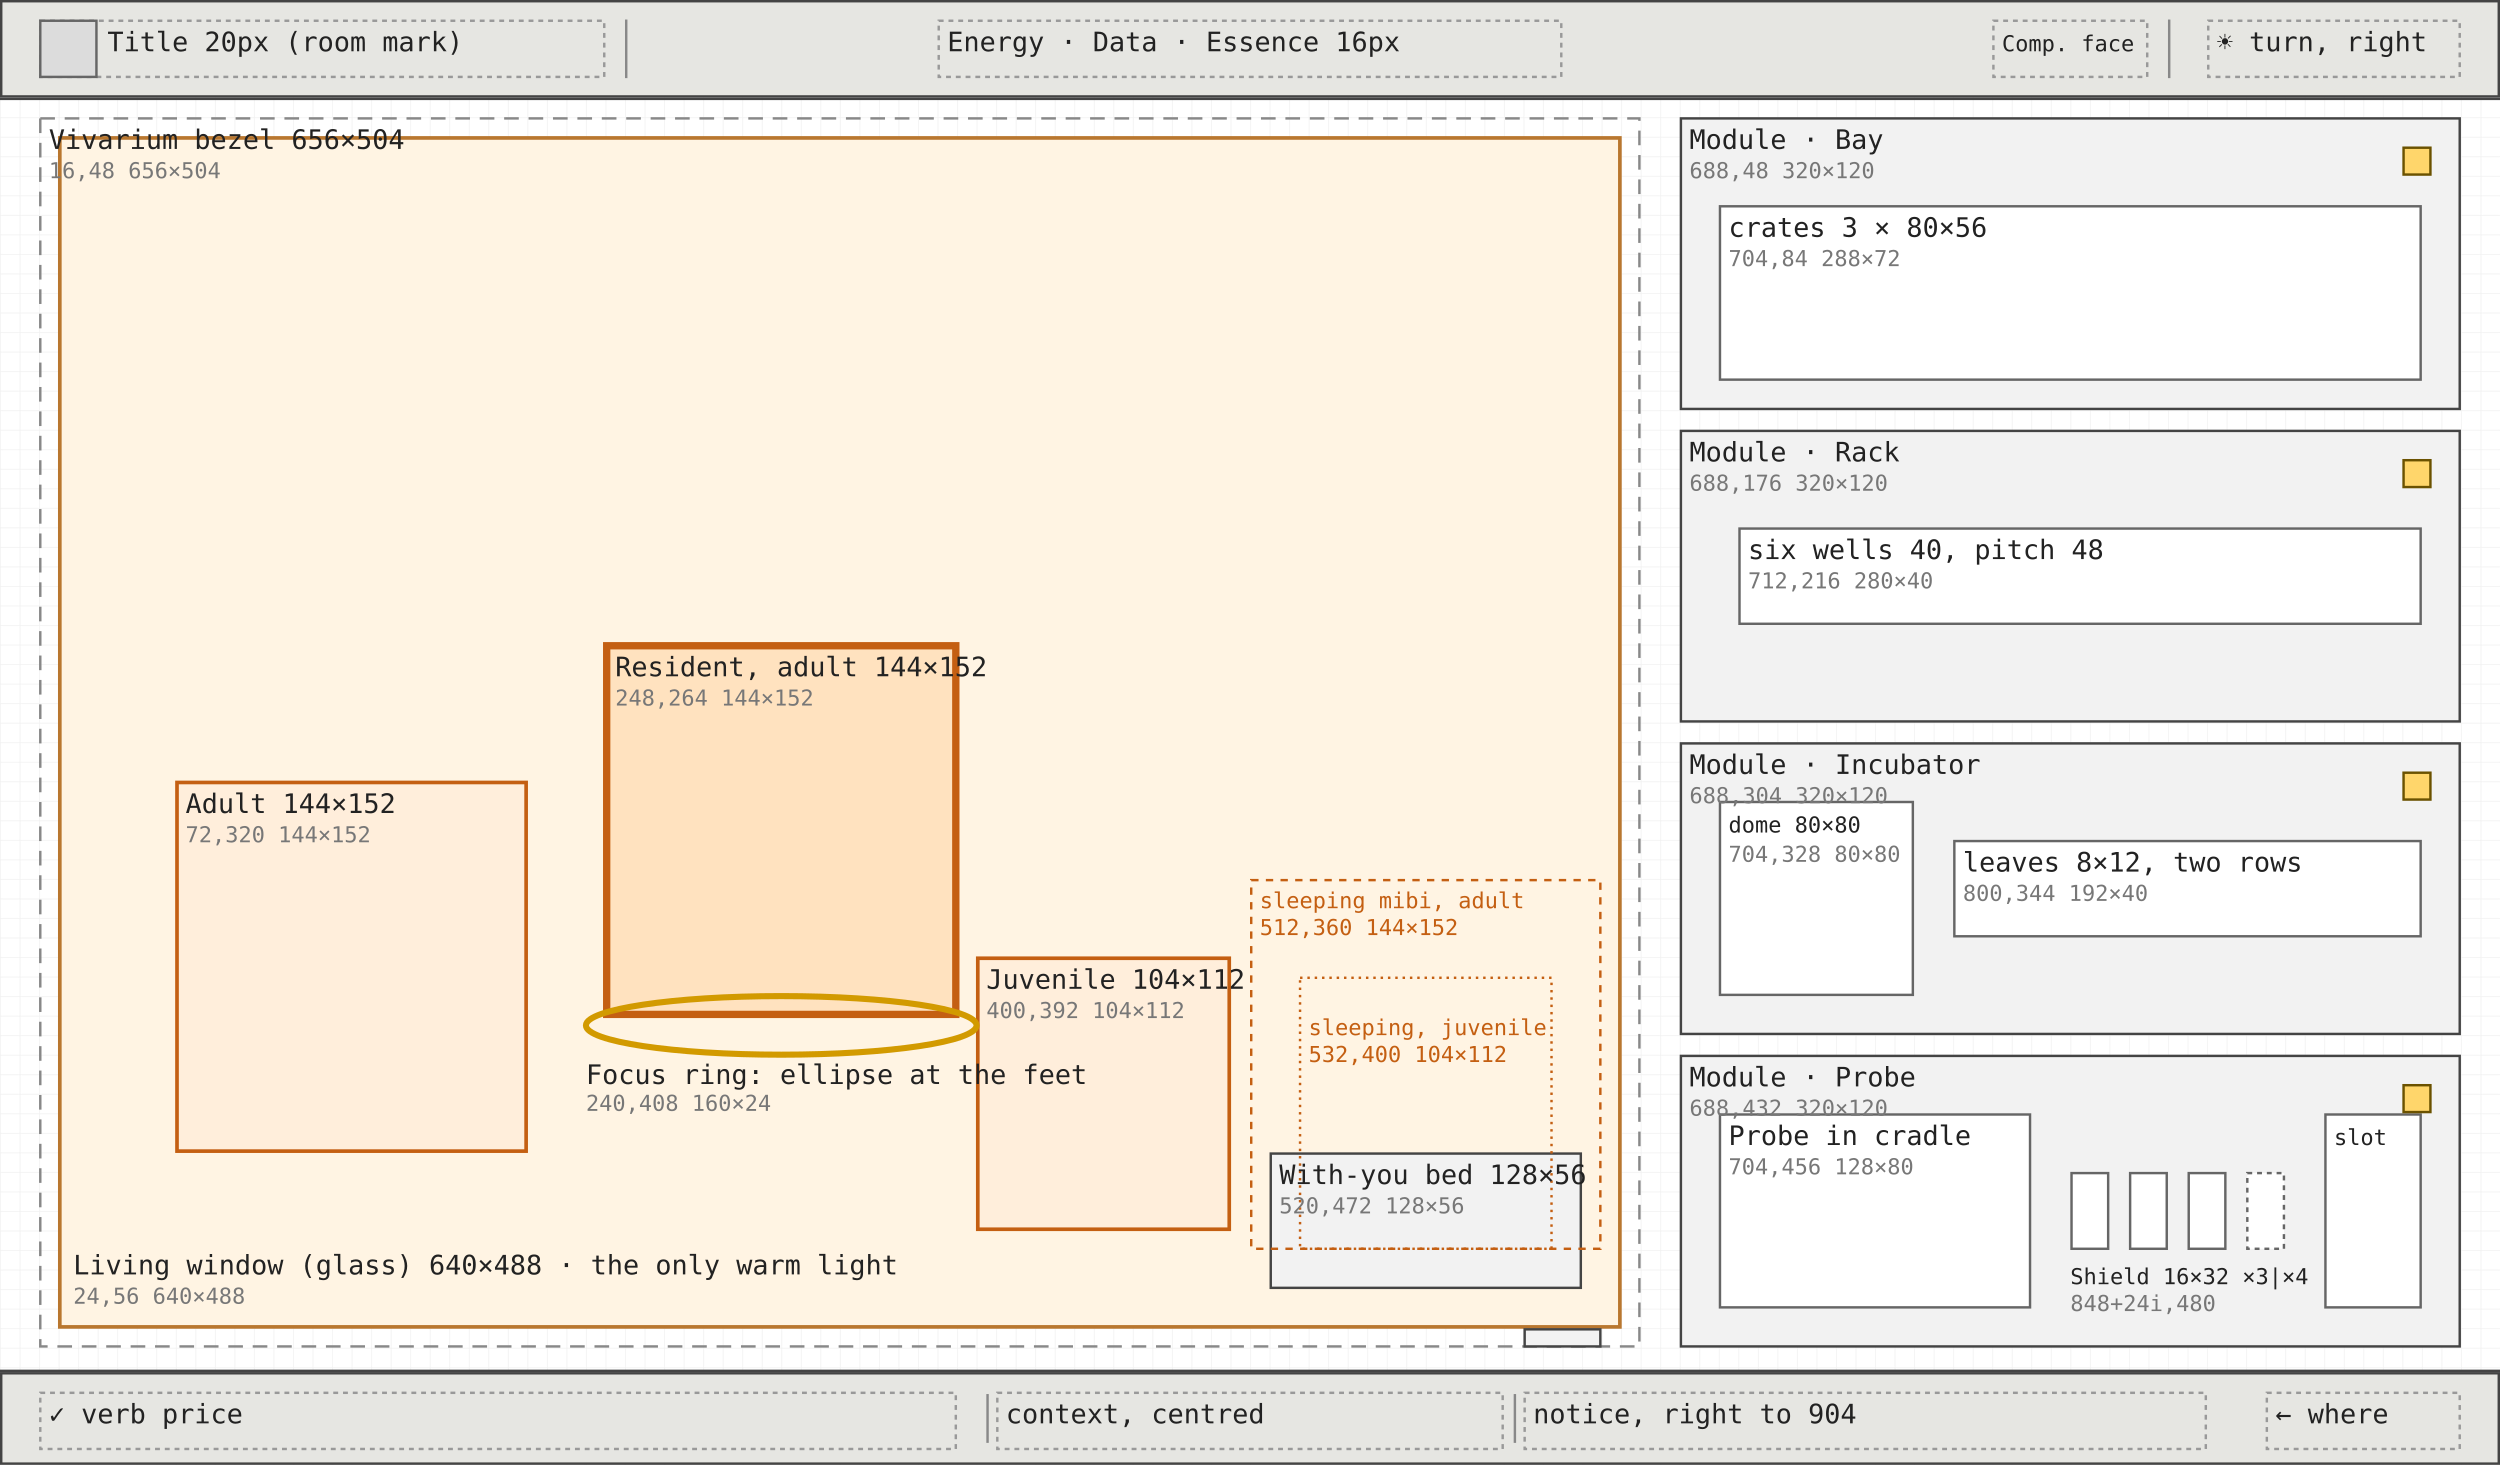
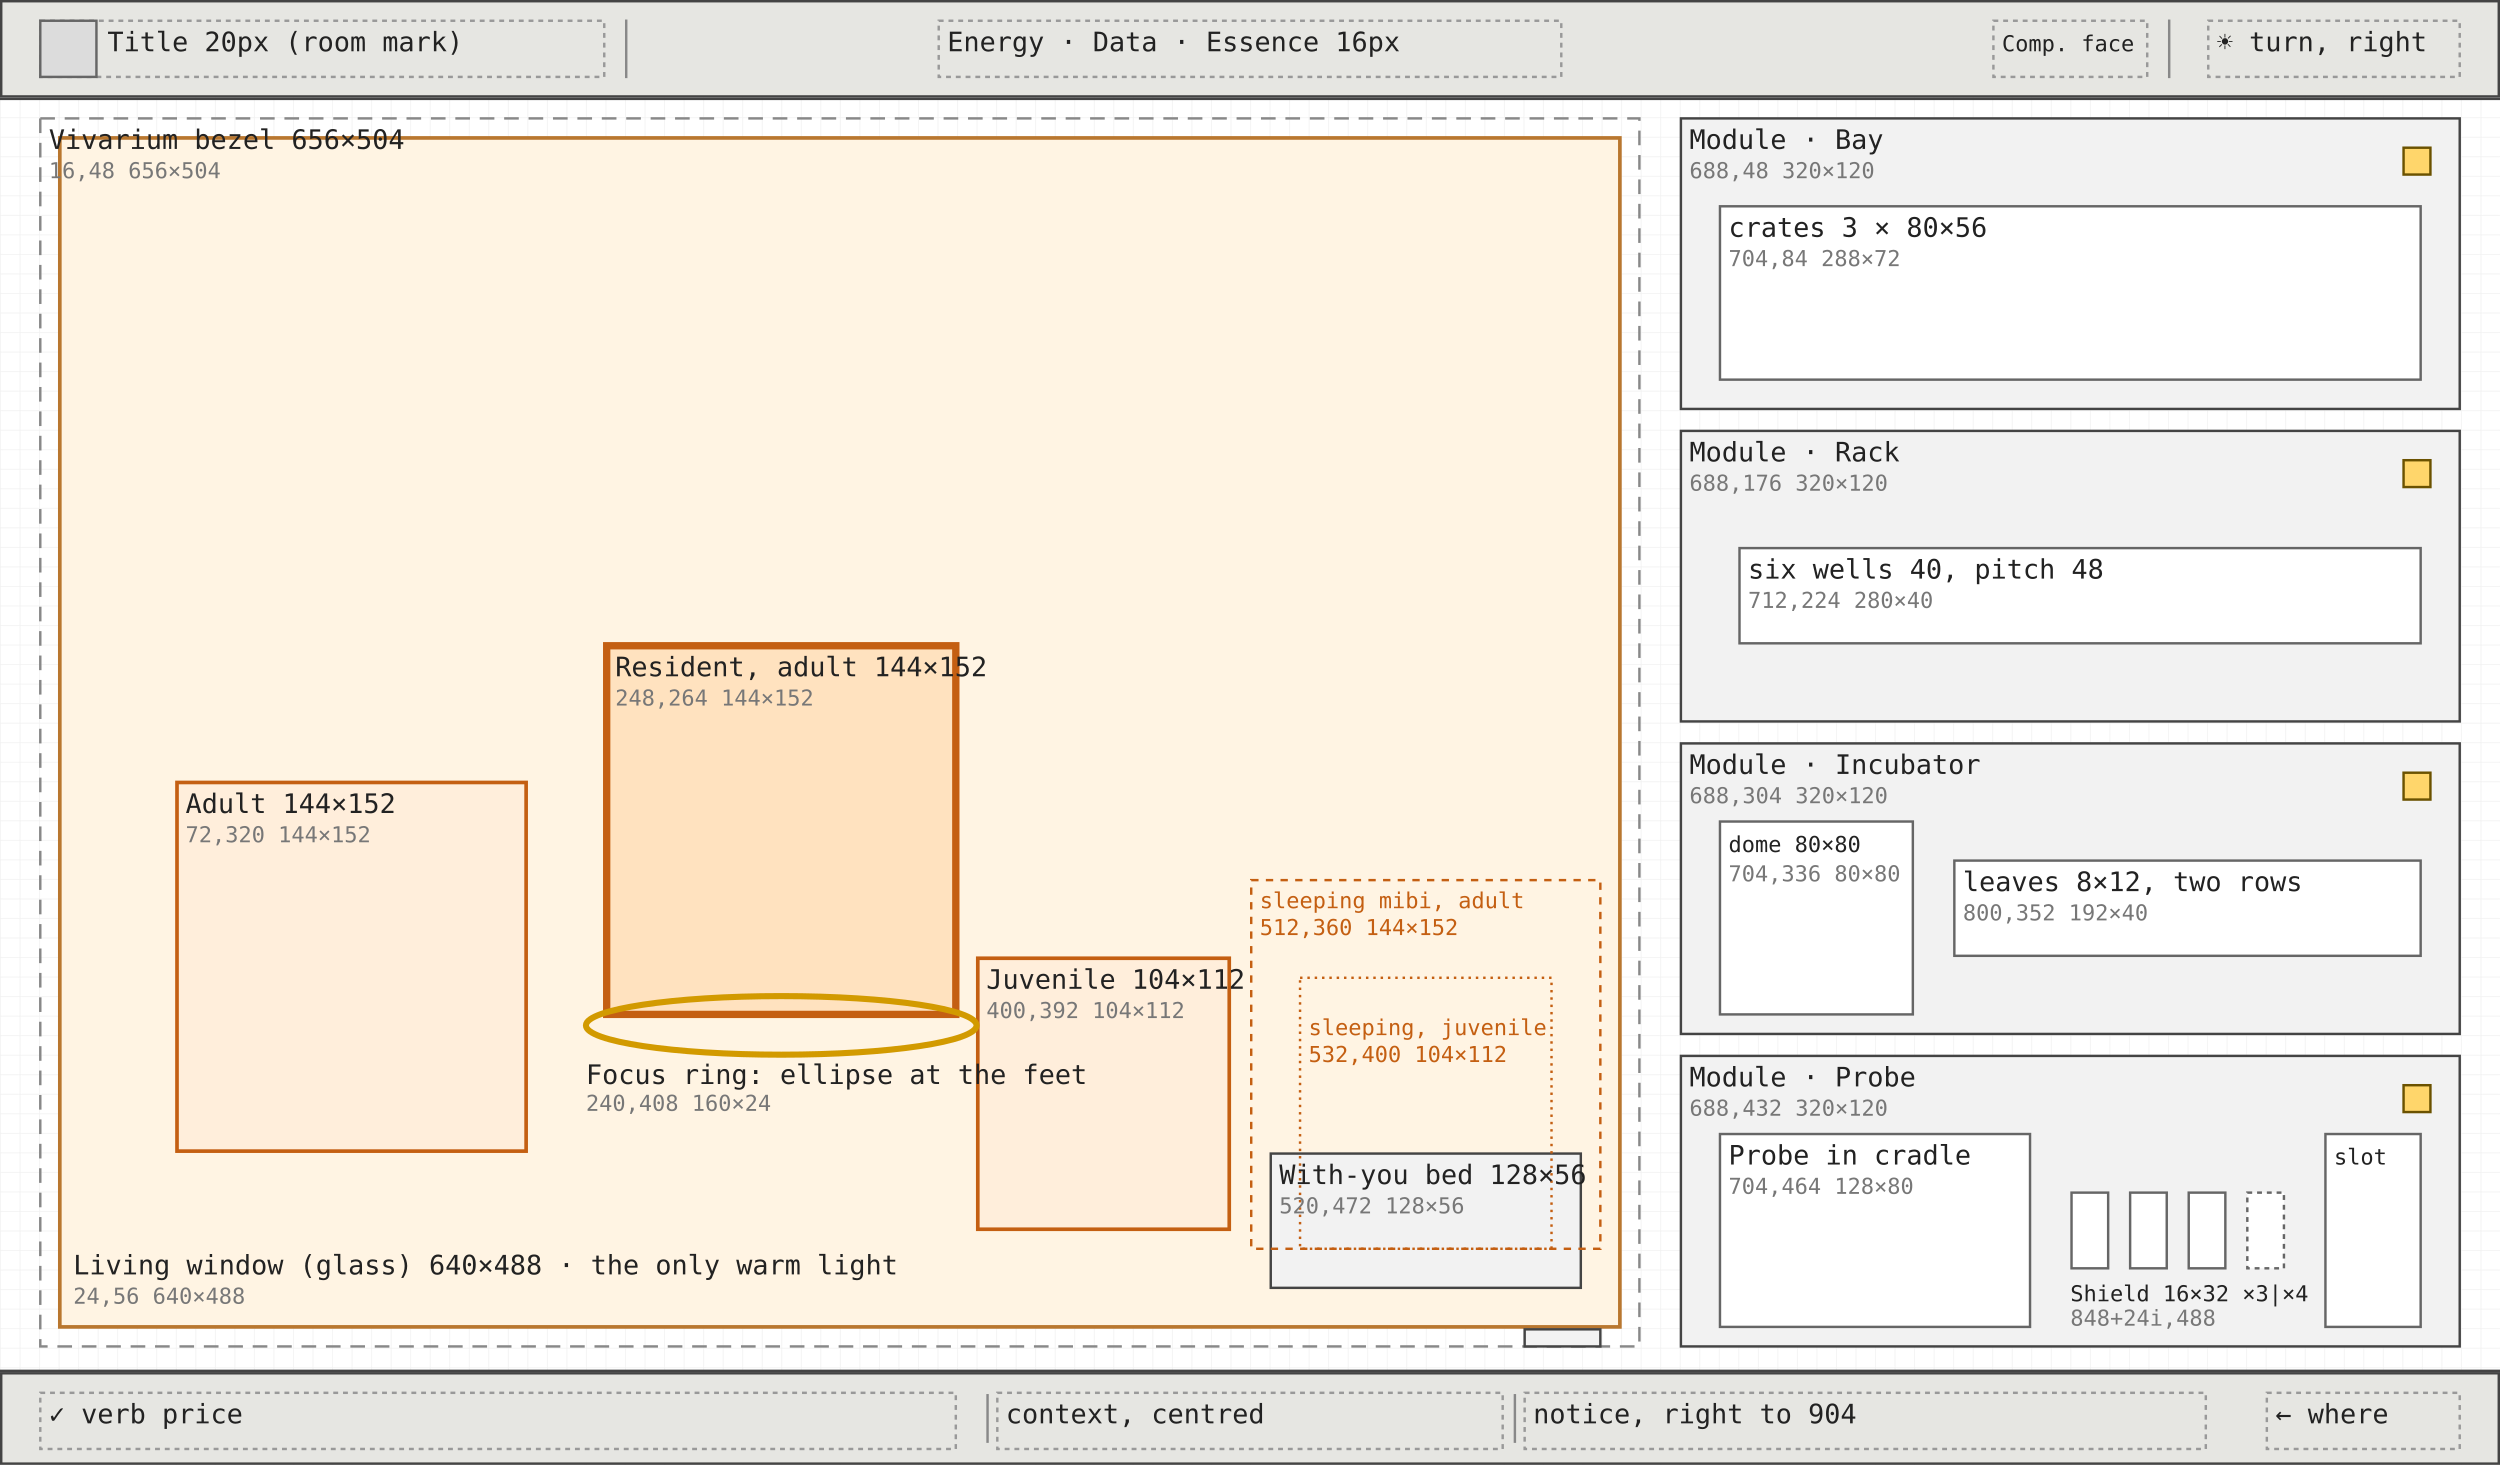
<svg xmlns="http://www.w3.org/2000/svg" viewBox="0 0 1024 600" width="1024" height="600" font-family="ui-monospace, Menlo, Consolas, monospace">
  <defs>
    <pattern id="g8" width="8" height="8" patternUnits="userSpaceOnUse">
      <path d="M8 0H0V8" fill="none" stroke="#efefef" stroke-width="0.5" />
    </pattern>
    <pattern id="g40" width="40" height="40" patternUnits="userSpaceOnUse">
      <path d="M40 0H0V40" fill="none" stroke="#e2e2e2" stroke-width="0.6" />
    </pattern>
  </defs>
  <rect width="1024" height="600" fill="#ffffff" />
  <rect width="1024" height="600" fill="url(#g8)" />
  <line x1="0" y1="40.5" x2="1024" y2="40.5" stroke="#444" />
  <line x1="0" y1="561.5" x2="1024" y2="561.5" stroke="#444" />
  <rect x="0.5" y="0.5" width="1023" height="39" fill="#e6e6e2" stroke="#444" stroke-width="1" />
  <rect x="16.5" y="8.5" width="231" height="23" fill="none" stroke="#999" stroke-width="1" stroke-dasharray="2 2" />
  <rect x="16.5" y="8.5" width="23" height="23" fill="#dcdcdc" stroke="#666" stroke-width="1" />
  <line x1="256.5" y1="8" x2="256.5" y2="32" stroke="#888" />
  <line x1="888.5" y1="8" x2="888.5" y2="32" stroke="#888" />
  <rect x="384.5" y="8.5" width="255" height="23" fill="none" stroke="#999" stroke-width="1" stroke-dasharray="2 2" />
  <rect x="816.5" y="8.5" width="63" height="23" fill="none" stroke="#999" stroke-width="1" stroke-dasharray="2 2" />
  <rect x="904.5" y="8.5" width="103" height="23" fill="none" stroke="#999" stroke-width="1" stroke-dasharray="2 2" />
  <rect x="0.5" y="562.5" width="1023" height="37" fill="#e6e6e2" stroke="#444" stroke-width="1" />
  <rect x="16.5" y="570.5" width="375" height="23" fill="none" stroke="#999" stroke-width="1" stroke-dasharray="2 2" />
  <rect x="408.5" y="570.5" width="207" height="23" fill="none" stroke="#999" stroke-width="1" stroke-dasharray="2 2" />
  <line x1="404.5" y1="571" x2="404.5" y2="591" stroke="#888" />
  <line x1="620.5" y1="571" x2="620.5" y2="591" stroke="#888" />
  <rect x="624.5" y="570.5" width="279" height="23" fill="none" stroke="#999" stroke-width="1" stroke-dasharray="2 2" />
  <rect x="928.5" y="570.5" width="79" height="23" fill="none" stroke="#999" stroke-width="1" stroke-dasharray="2 2" />
  <rect x="16.5" y="48.5" width="655" height="503" fill="none" stroke="#888" stroke-width="1" stroke-dasharray="6 4" />
  <rect x="24.5" y="56.5" width="639" height="487" fill="#fff4e3" stroke="#b9772f" stroke-width="1.5" />
  <rect x="248.5" y="264.5" width="143" height="151" fill="#ffe2bf" stroke="#c45f12" stroke-width="3" />
  <rect x="400.5" y="392.5" width="103" height="111" fill="#ffeedb" stroke="#c45f12" stroke-width="1.5" />
  <rect x="72.5" y="320.5" width="143" height="151" fill="#ffeedb" stroke="#c45f12" stroke-width="1.5" />
  <ellipse cx="320.0" cy="420.0" rx="80.0" ry="12.0" fill="none" stroke="#d29a00" stroke-width="2.5" />
  <rect x="520.5" y="472.5" width="127" height="55" fill="#f2f2f2" stroke="#444" stroke-width="1" />
  <rect x="512.5" y="360.5" width="143" height="151" fill="none" stroke="#c45f12" stroke-width="1" stroke-dasharray="3 3" />
  <rect x="532.5" y="400.5" width="103" height="111" fill="none" stroke="#c45f12" stroke-width="1" stroke-dasharray="1 2" />
  <rect x="624.5" y="544.5" width="31" height="7" fill="#f2f2f2" stroke="#444" stroke-width="1" />
  <rect x="688.5" y="48.5" width="319" height="119" fill="#f2f2f2" stroke="#444" stroke-width="1" />
  <rect x="704.5" y="84.5" width="287" height="71" fill="#ffffff" stroke="#666" stroke-width="1" />
  <rect x="688.5" y="176.5" width="319" height="119" fill="#f2f2f2" stroke="#444" stroke-width="1" />
-   <rect x="712.5" y="216.5" width="279" height="39" fill="#ffffff" stroke="#666" stroke-width="1" />
+   <rect x="712.5" y="224.5" width="279" height="39" fill="#ffffff" stroke="#666" stroke-width="1" />
  <rect x="688.5" y="304.5" width="319" height="119" fill="#f2f2f2" stroke="#444" stroke-width="1" />
-   <rect x="704.5" y="328.5" width="79" height="79" fill="#ffffff" stroke="#666" stroke-width="1" />
-   <rect x="800.5" y="344.5" width="191" height="39" fill="#ffffff" stroke="#666" stroke-width="1" />
+   <rect x="704.5" y="336.5" width="79" height="79" fill="#ffffff" stroke="#666" stroke-width="1" />
+   <rect x="800.5" y="352.5" width="191" height="39" fill="#ffffff" stroke="#666" stroke-width="1" />
  <rect x="688.5" y="432.5" width="319" height="119" fill="#f2f2f2" stroke="#444" stroke-width="1" />
-   <rect x="704.5" y="456.5" width="127" height="79" fill="#ffffff" stroke="#666" stroke-width="1" />
-   <rect x="848.5" y="480.5" width="15" height="31" fill="#ffffff" stroke="#666" stroke-width="1" />
-   <rect x="872.5" y="480.5" width="15" height="31" fill="#ffffff" stroke="#666" stroke-width="1" />
-   <rect x="896.5" y="480.5" width="15" height="31" fill="#ffffff" stroke="#666" stroke-width="1" />
-   <rect x="920.5" y="480.5" width="15" height="31" fill="#ffffff" stroke="#666" stroke-width="1" stroke-dasharray="2 2" />
-   <rect x="952.5" y="456.5" width="39" height="79" fill="#ffffff" stroke="#666" stroke-width="1" />
+   <rect x="704.5" y="464.5" width="127" height="79" fill="#ffffff" stroke="#666" stroke-width="1" />
+   <rect x="848.5" y="488.5" width="15" height="31" fill="#ffffff" stroke="#666" stroke-width="1" />
+   <rect x="872.5" y="488.5" width="15" height="31" fill="#ffffff" stroke="#666" stroke-width="1" />
+   <rect x="896.5" y="488.5" width="15" height="31" fill="#ffffff" stroke="#666" stroke-width="1" />
+   <rect x="920.5" y="488.5" width="15" height="31" fill="#ffffff" stroke="#666" stroke-width="1" stroke-dasharray="2 2" />
+   <rect x="952.5" y="464.5" width="39" height="79" fill="#ffffff" stroke="#666" stroke-width="1" />
  <rect x="984.5" y="60.5" width="11" height="11" fill="#ffd66b" stroke="#6b5200" stroke-width="1" />
  <rect x="984.5" y="188.5" width="11" height="11" fill="#ffd66b" stroke="#6b5200" stroke-width="1" />
  <rect x="984.5" y="316.5" width="11" height="11" fill="#ffd66b" stroke="#6b5200" stroke-width="1" />
  <rect x="984.5" y="444.5" width="11" height="11" fill="#ffd66b" stroke="#6b5200" stroke-width="1" />
  <text x="44" y="21" font-size="11" fill="#222">Title 20px (room mark)</text>
  <text x="388" y="21" font-size="11" fill="#222">Energy · Data · Essence 16px</text>
  <text x="820" y="21" font-size="9" fill="#222">Comp. face</text>
  <text x="908" y="21" font-size="11" fill="#222">☀ turn, right</text>
  <text x="20" y="583" font-size="11" fill="#222">✓ verb  price</text>
  <text x="412" y="583" font-size="11" fill="#222">context, centred</text>
  <text x="628" y="583" font-size="11" fill="#222">notice, right to 904</text>
  <text x="932" y="583" font-size="11" fill="#222">← where</text>
  <text x="20" y="61" font-size="11" fill="#222">Vivarium bezel 656×504</text>
  <text x="20" y="73" font-size="9" fill="#777">16,48 656×504</text>
  <text x="30" y="522" font-size="11" fill="#222">Living window (glass) 640×488 · the only warm light</text>
  <text x="30" y="534" font-size="9" fill="#777">24,56 640×488</text>
  <text x="252" y="277" font-size="11" fill="#222">Resident, adult 144×152</text>
  <text x="252" y="289" font-size="9" fill="#777">248,264 144×152</text>
  <text x="404" y="405" font-size="11" fill="#222">Juvenile 104×112</text>
  <text x="404" y="417" font-size="9" fill="#777">400,392 104×112</text>
  <text x="76" y="333" font-size="11" fill="#222">Adult 144×152</text>
  <text x="76" y="345" font-size="9" fill="#777">72,320 144×152</text>
  <text x="240" y="444" font-size="11" fill="#222">Focus ring: ellipse at the feet</text>
  <text x="240" y="455" font-size="9" fill="#777">240,408 160×24</text>
  <text x="524" y="485" font-size="11" fill="#222">With-you bed 128×56</text>
  <text x="524" y="497" font-size="9" fill="#777">520,472 128×56</text>
  <text x="692" y="61" font-size="11" fill="#222">Module · Bay</text>
  <text x="692" y="73" font-size="9" fill="#777">688,48 320×120</text>
  <text x="708" y="97" font-size="11" fill="#222">crates 3 × 80×56</text>
  <text x="708" y="109" font-size="9" fill="#777">704,84 288×72</text>
  <text x="692" y="189" font-size="11" fill="#222">Module · Rack</text>
  <text x="692" y="201" font-size="9" fill="#777">688,176 320×120</text>
-   <text x="716" y="229" font-size="11" fill="#222">six wells 40, pitch 48</text>
-   <text x="716" y="241" font-size="9" fill="#777">712,216 280×40</text>
+   <text x="716" y="237" font-size="11" fill="#222">six wells 40, pitch 48</text>
+   <text x="716" y="249" font-size="9" fill="#777">712,224 280×40</text>
  <text x="692" y="317" font-size="11" fill="#222">Module · Incubator</text>
  <text x="692" y="329" font-size="9" fill="#777">688,304 320×120</text>
-   <text x="708" y="341" font-size="9" fill="#222">dome 80×80</text>
-   <text x="708" y="353" font-size="9" fill="#777">704,328 80×80</text>
-   <text x="804" y="357" font-size="11" fill="#222">leaves 8×12, two rows</text>
-   <text x="804" y="369" font-size="9" fill="#777">800,344 192×40</text>
+   <text x="708" y="349" font-size="9" fill="#222">dome 80×80</text>
+   <text x="708" y="361" font-size="9" fill="#777">704,336 80×80</text>
+   <text x="804" y="365" font-size="11" fill="#222">leaves 8×12, two rows</text>
+   <text x="804" y="377" font-size="9" fill="#777">800,352 192×40</text>
  <text x="692" y="445" font-size="11" fill="#222">Module · Probe</text>
  <text x="692" y="457" font-size="9" fill="#777">688,432 320×120</text>
-   <text x="708" y="469" font-size="11" fill="#222">Probe in cradle</text>
-   <text x="708" y="481" font-size="9" fill="#777">704,456 128×80</text>
-   <text x="848" y="526" font-size="9" fill="#222">Shield 16×32 ×3|×4</text>
-   <text x="848" y="537" font-size="9" fill="#777">848+24i,480</text>
+   <text x="708" y="477" font-size="11" fill="#222">Probe in cradle</text>
+   <text x="708" y="489" font-size="9" fill="#777">704,464 128×80</text>
+   <text x="848" y="533" font-size="9" fill="#222">Shield 16×32 ×3|×4</text>
+   <text x="848" y="543" font-size="9" fill="#777">848+24i,488</text>
  <text x="516" y="372" font-size="9" fill="#c45f12">sleeping mibi, adult</text>
  <text x="516" y="383" font-size="9" fill="#c45f12">512,360 144×152</text>
  <text x="536" y="424" font-size="9" fill="#c45f12">sleeping, juvenile</text>
  <text x="536" y="435" font-size="9" fill="#c45f12">532,400 104×112</text>
-   <text x="956" y="469" font-size="9" fill="#222">slot</text>
+   <text x="956" y="477" font-size="9" fill="#222">slot</text>
</svg>
